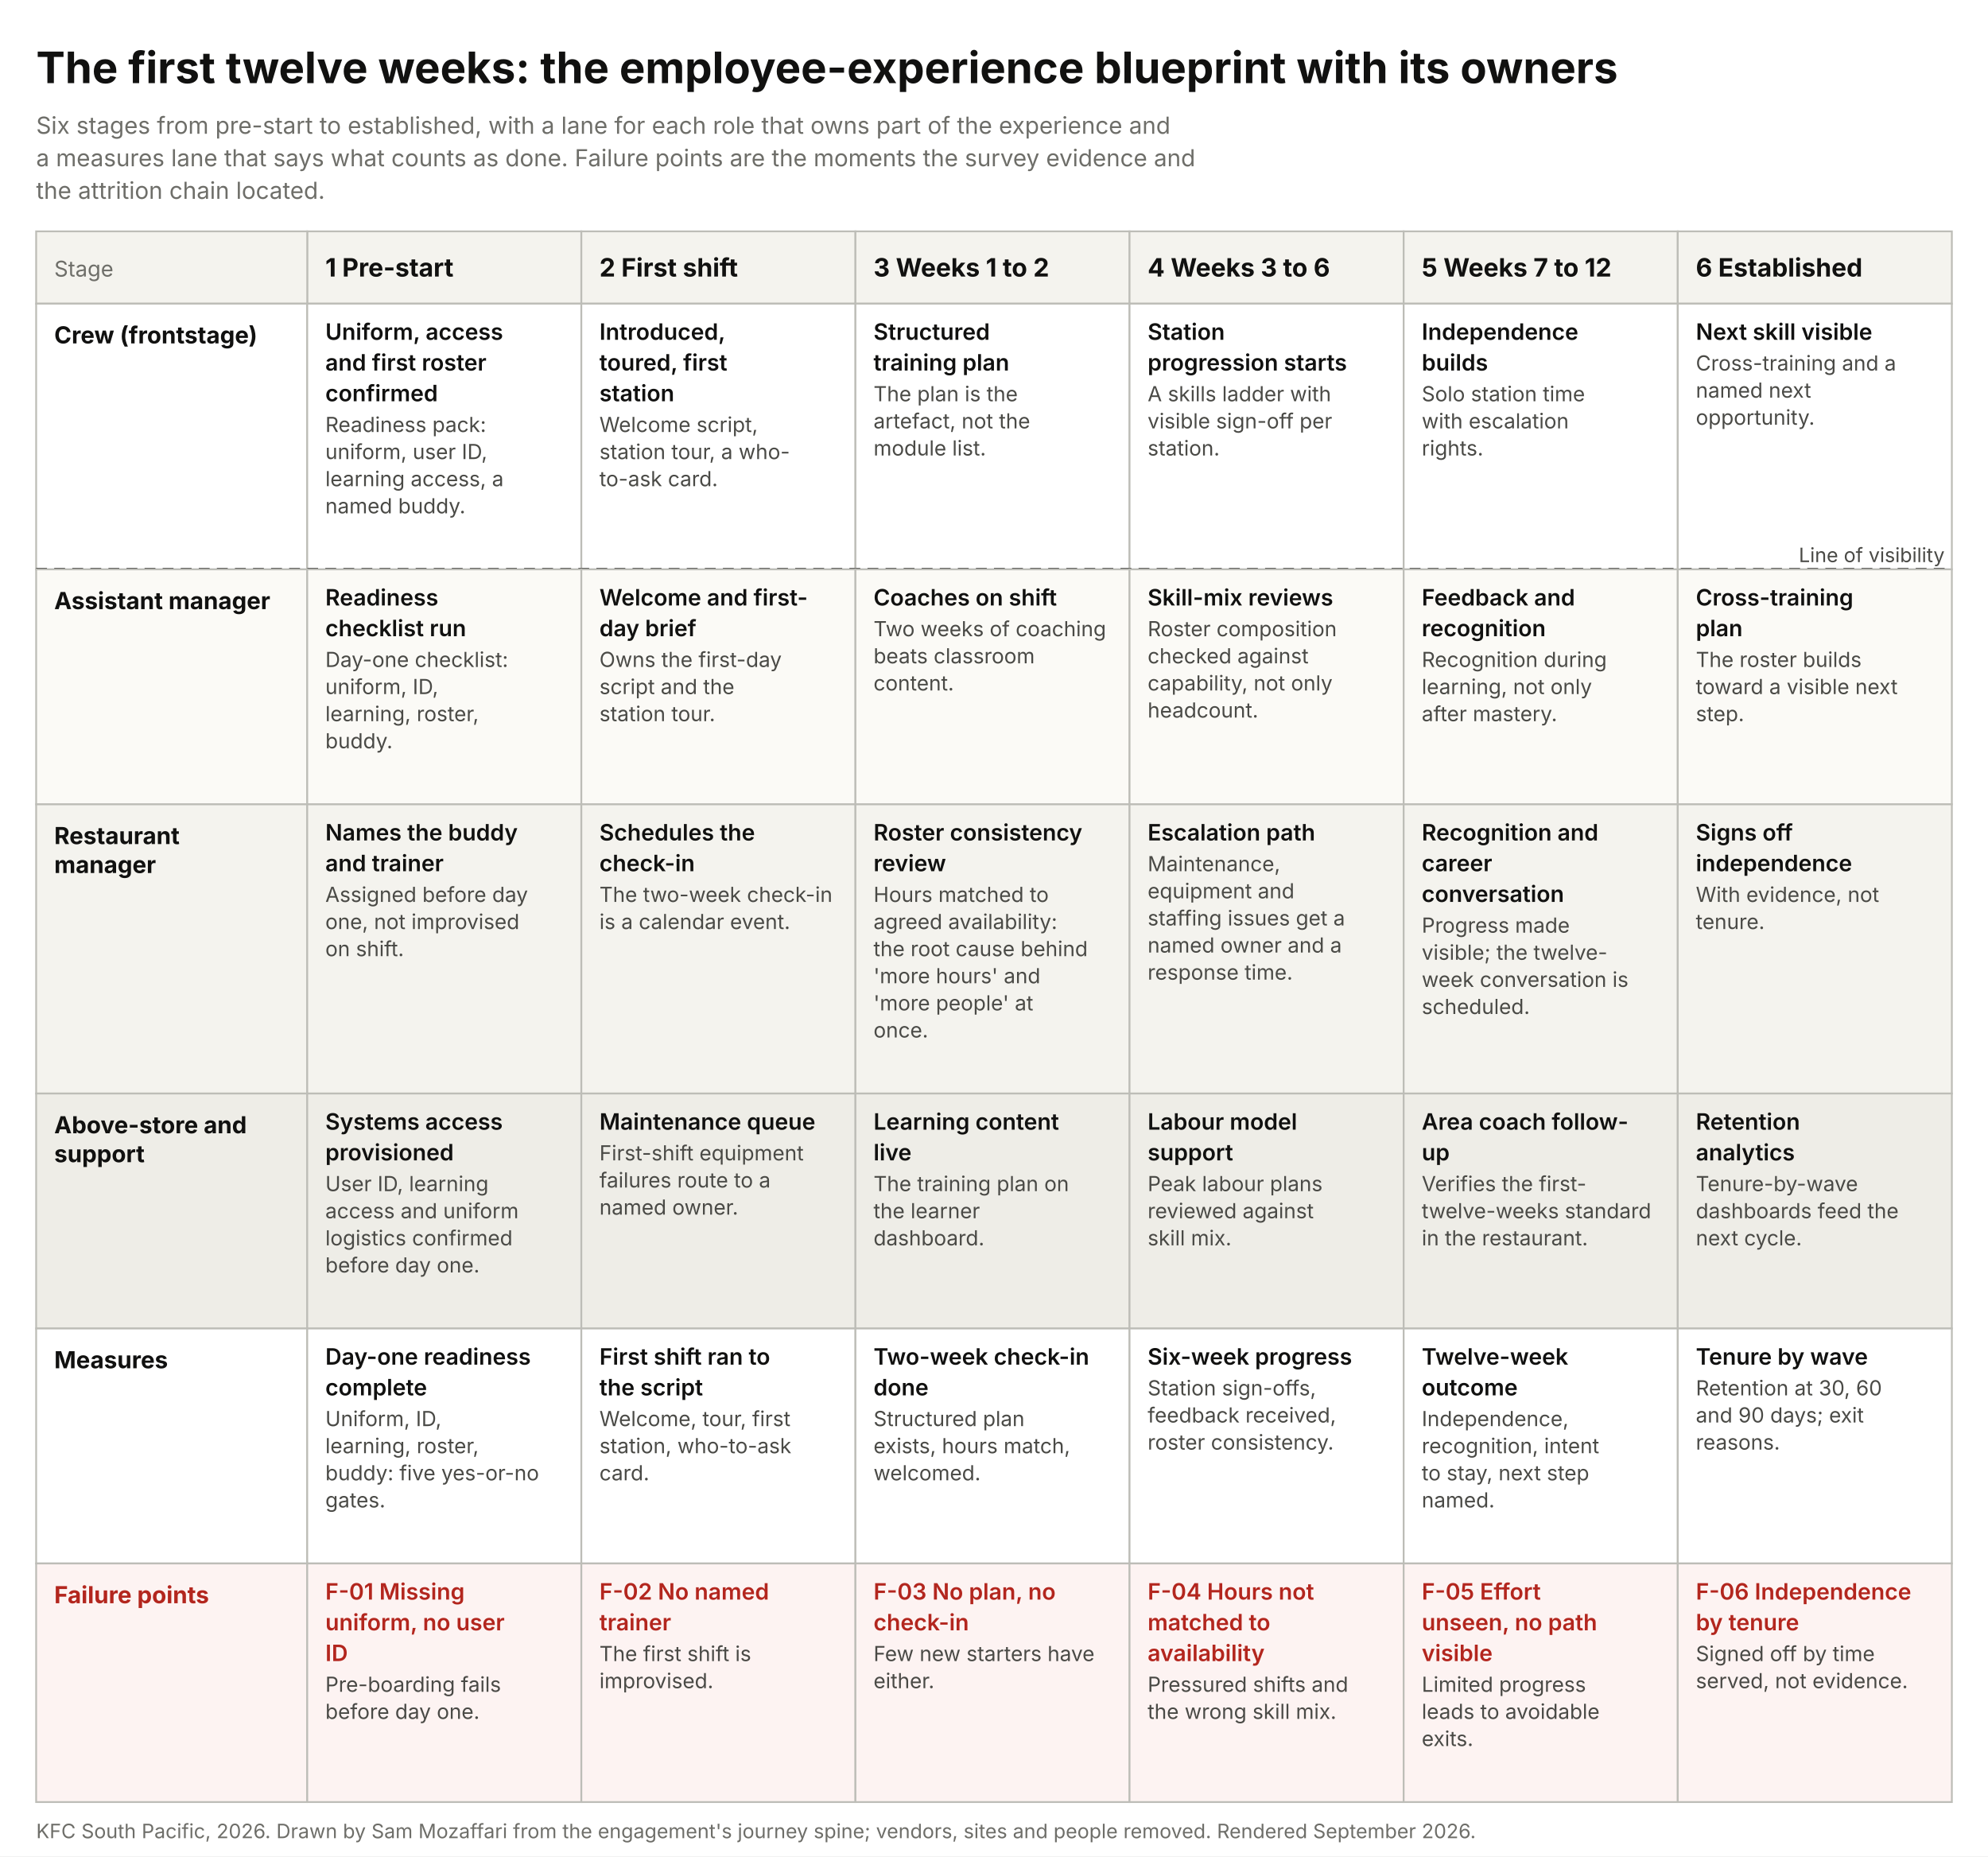
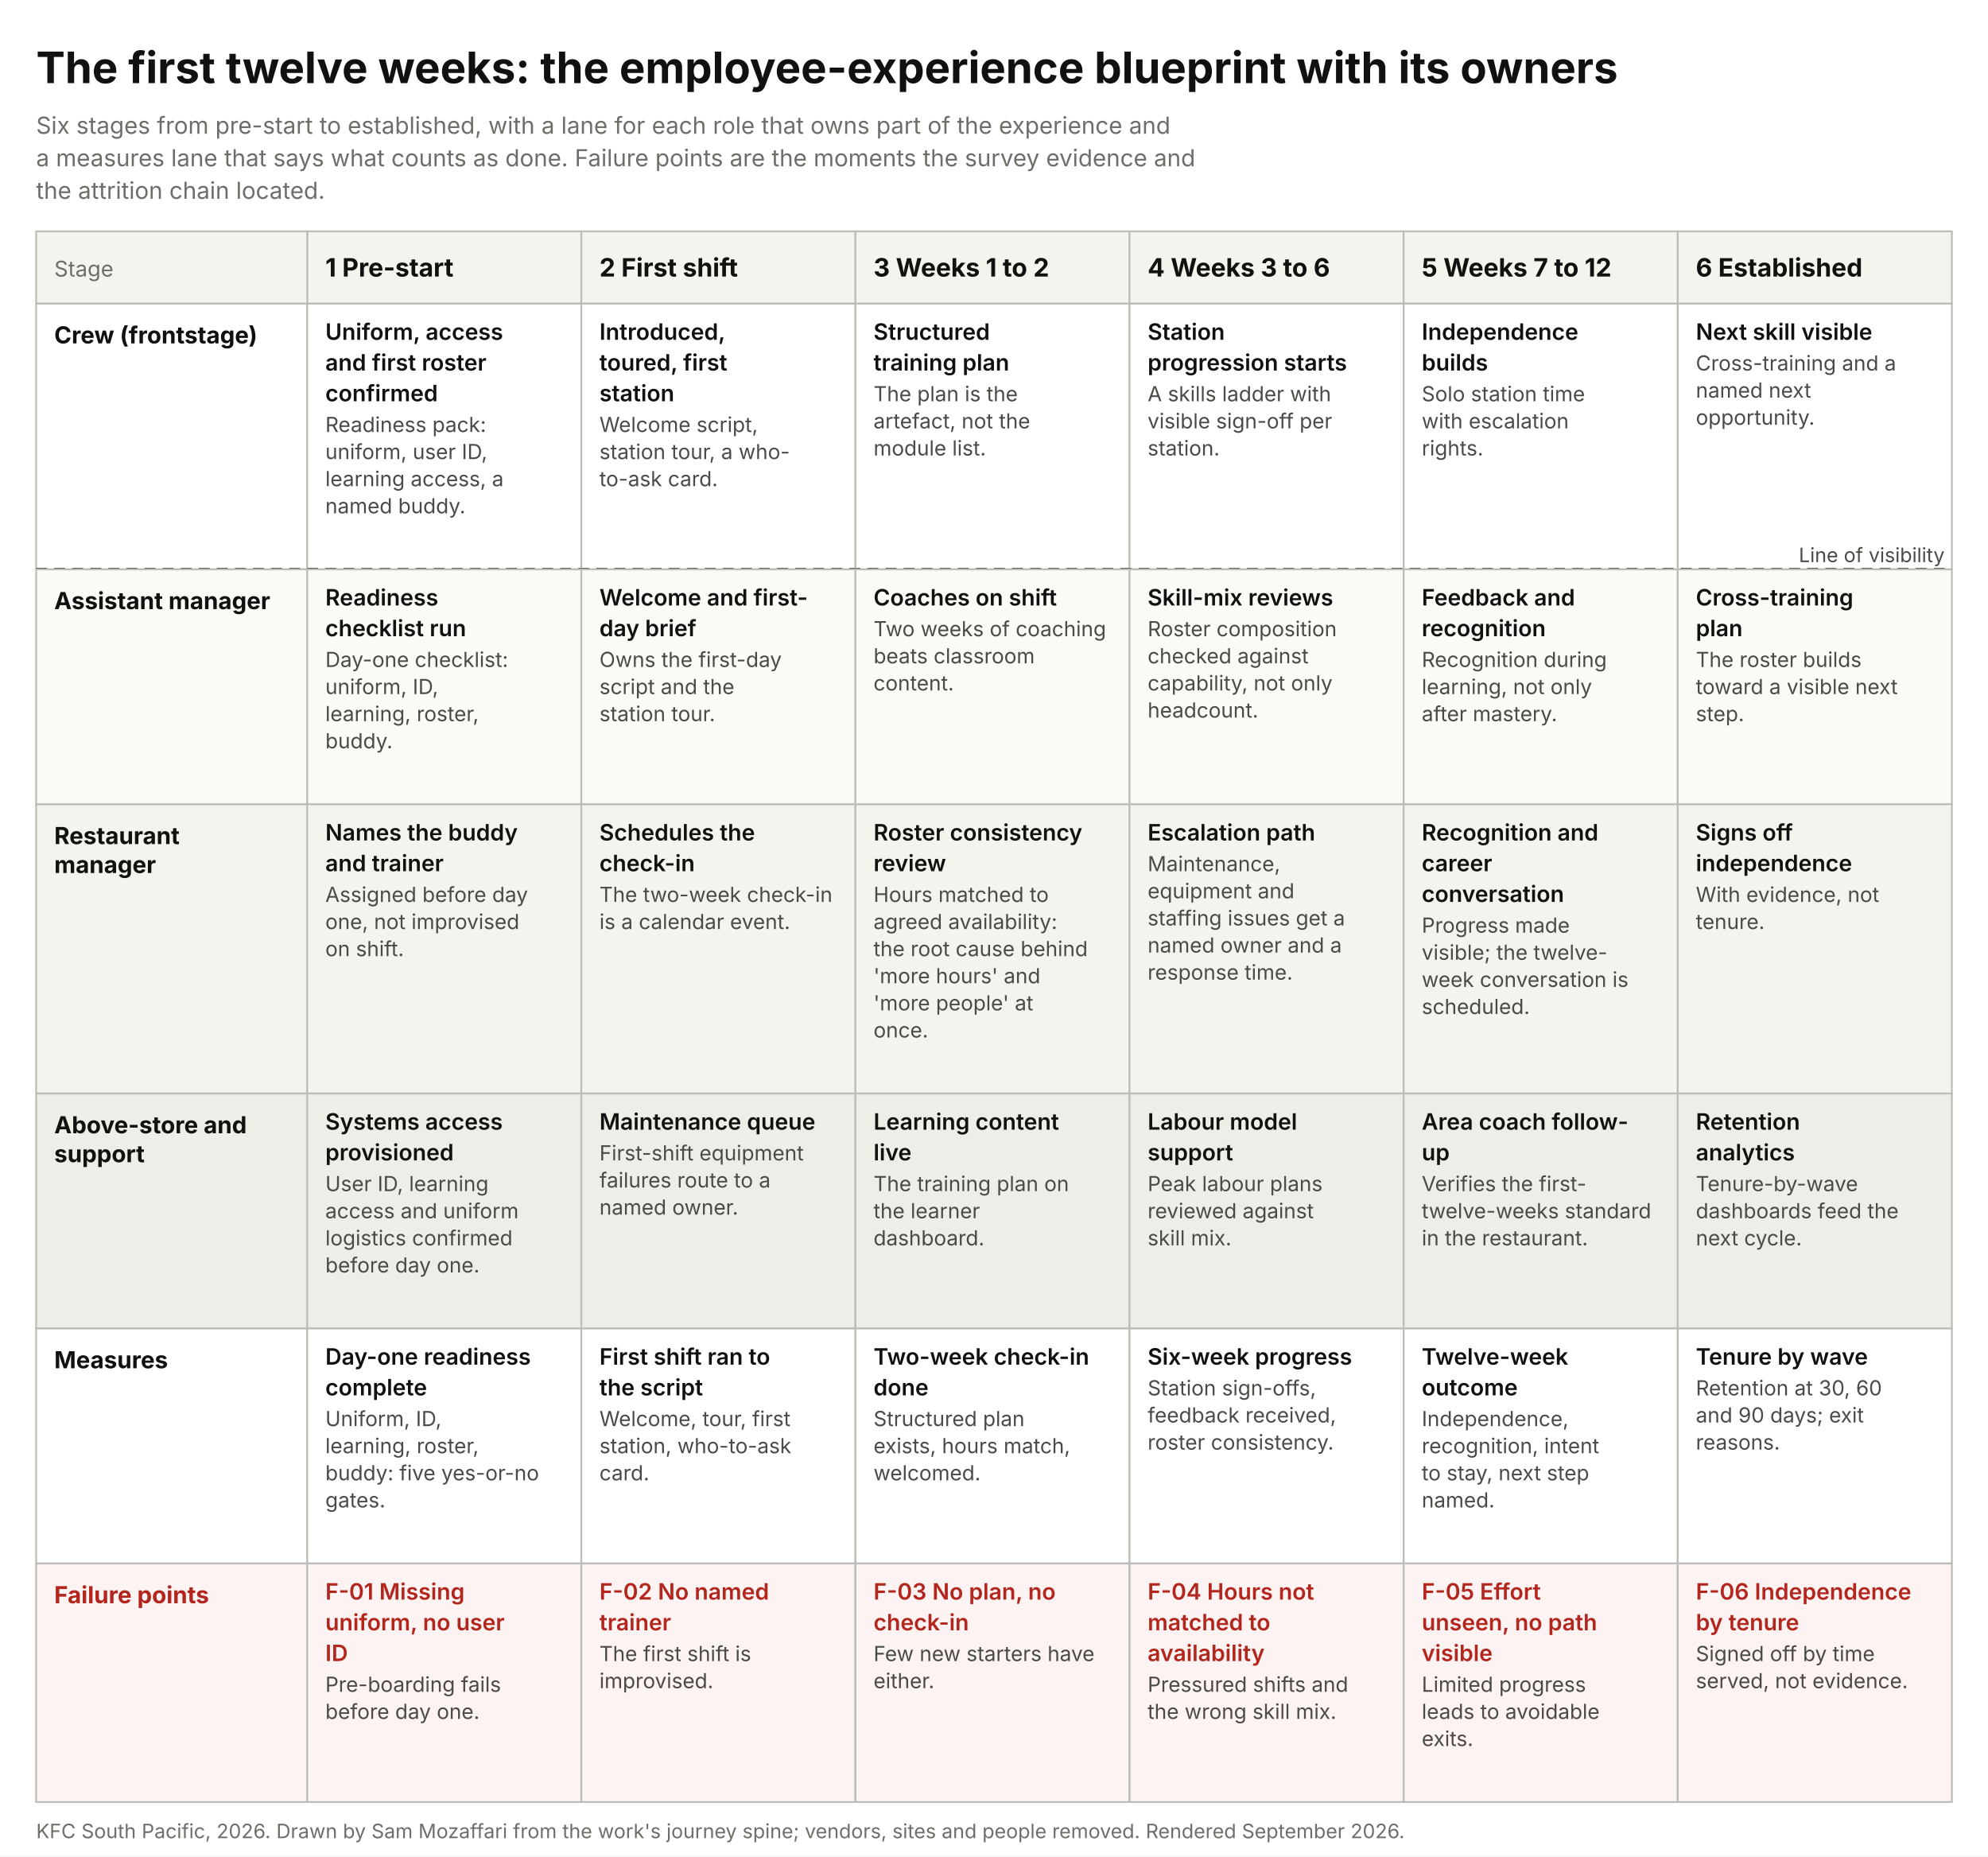
<svg xmlns="http://www.w3.org/2000/svg" width="1100" height="1027" viewBox="0 0 1100 1027" role="img" aria-label="The first twelve weeks: the employee-experience blueprint with its owners">
  <rect width="1100" height="1027" fill="#fff" />
  <text x="20" y="46" font-family="Inter, Helvetica, Arial, sans-serif" font-size="24" font-weight="700" fill="#111110">The first twelve weeks: the employee-experience blueprint with its owners</text>
  <text x="20" y="74" font-family="Inter, Helvetica, Arial, sans-serif" font-size="13" fill="#6e6e69">Six stages from pre-start to established, with a lane for each role that owns part of the experience and</text>
  <text x="20" y="92" font-family="Inter, Helvetica, Arial, sans-serif" font-size="13" fill="#6e6e69">a measures lane that says what counts as done. Failure points are the moments the survey evidence and</text>
  <text x="20" y="110" font-family="Inter, Helvetica, Arial, sans-serif" font-size="13" fill="#6e6e69">the attrition chain located.</text>
  <rect x="170.0" y="128" width="151.667" height="40" fill="#f4f3ee" stroke="#bdbdb7" />
  <text x="180.0" y="153" font-family="Inter, Helvetica, Arial, sans-serif" font-size="14" font-weight="700" fill="#111110">1 Pre-start</text>
  <rect x="321.667" y="128" width="151.667" height="40" fill="#f4f3ee" stroke="#bdbdb7" />
  <text x="331.667" y="153" font-family="Inter, Helvetica, Arial, sans-serif" font-size="14" font-weight="700" fill="#111110">2 First shift</text>
  <rect x="473.333" y="128" width="151.667" height="40" fill="#f4f3ee" stroke="#bdbdb7" />
  <text x="483.333" y="153" font-family="Inter, Helvetica, Arial, sans-serif" font-size="14" font-weight="700" fill="#111110">3 Weeks 1 to 2</text>
  <rect x="625.0" y="128" width="151.667" height="40" fill="#f4f3ee" stroke="#bdbdb7" />
  <text x="635.0" y="153" font-family="Inter, Helvetica, Arial, sans-serif" font-size="14" font-weight="700" fill="#111110">4 Weeks 3 to 6</text>
  <rect x="776.667" y="128" width="151.667" height="40" fill="#f4f3ee" stroke="#bdbdb7" />
  <text x="786.667" y="153" font-family="Inter, Helvetica, Arial, sans-serif" font-size="14" font-weight="700" fill="#111110">5 Weeks 7 to 12</text>
  <rect x="928.333" y="128" width="151.667" height="40" fill="#f4f3ee" stroke="#bdbdb7" />
  <text x="938.333" y="153" font-family="Inter, Helvetica, Arial, sans-serif" font-size="14" font-weight="700" fill="#111110">6 Established</text>
  <rect x="20" y="128" width="150" height="40" fill="#f4f3ee" stroke="#bdbdb7" />
  <text x="30" y="153" font-family="Inter, Helvetica, Arial, sans-serif" font-size="12" fill="#6e6e69">Stage</text>
  <rect x="20" y="168" width="150" height="147" fill="#ffffff" stroke="#bdbdb7" />
  <text x="30" y="190" font-family="Inter, Helvetica, Arial, sans-serif" font-size="13" font-weight="700" fill="#111110">Crew (frontstage)</text>
  <rect x="170.0" y="168" width="151.667" height="147" fill="#ffffff" stroke="#bdbdb7" />
  <text x="180.0" y="188" font-family="Inter, Helvetica, Arial, sans-serif" font-size="12.5" font-weight="600" fill="#111110">Uniform, access</text>
  <text x="180.0" y="205" font-family="Inter, Helvetica, Arial, sans-serif" font-size="12.5" font-weight="600" fill="#111110">and first roster</text>
  <text x="180.0" y="222" font-family="Inter, Helvetica, Arial, sans-serif" font-size="12.5" font-weight="600" fill="#111110">confirmed</text>
  <text x="180.0" y="239" font-family="Inter, Helvetica, Arial, sans-serif" font-size="11.5" fill="#4a4a46">Readiness pack:</text>
  <text x="180.0" y="254" font-family="Inter, Helvetica, Arial, sans-serif" font-size="11.5" fill="#4a4a46">uniform, user ID,</text>
  <text x="180.0" y="269" font-family="Inter, Helvetica, Arial, sans-serif" font-size="11.5" fill="#4a4a46">learning access, a</text>
  <text x="180.0" y="284" font-family="Inter, Helvetica, Arial, sans-serif" font-size="11.5" fill="#4a4a46">named buddy.</text>
  <rect x="321.667" y="168" width="151.667" height="147" fill="#ffffff" stroke="#bdbdb7" />
  <text x="331.667" y="188" font-family="Inter, Helvetica, Arial, sans-serif" font-size="12.5" font-weight="600" fill="#111110">Introduced,</text>
  <text x="331.667" y="205" font-family="Inter, Helvetica, Arial, sans-serif" font-size="12.5" font-weight="600" fill="#111110">toured, first</text>
  <text x="331.667" y="222" font-family="Inter, Helvetica, Arial, sans-serif" font-size="12.5" font-weight="600" fill="#111110">station</text>
  <text x="331.667" y="239" font-family="Inter, Helvetica, Arial, sans-serif" font-size="11.5" fill="#4a4a46">Welcome script,</text>
  <text x="331.667" y="254" font-family="Inter, Helvetica, Arial, sans-serif" font-size="11.5" fill="#4a4a46">station tour, a who-</text>
  <text x="331.667" y="269" font-family="Inter, Helvetica, Arial, sans-serif" font-size="11.5" fill="#4a4a46">to-ask card.</text>
  <rect x="473.333" y="168" width="151.667" height="147" fill="#ffffff" stroke="#bdbdb7" />
  <text x="483.333" y="188" font-family="Inter, Helvetica, Arial, sans-serif" font-size="12.5" font-weight="600" fill="#111110">Structured</text>
  <text x="483.333" y="205" font-family="Inter, Helvetica, Arial, sans-serif" font-size="12.5" font-weight="600" fill="#111110">training plan</text>
  <text x="483.333" y="222" font-family="Inter, Helvetica, Arial, sans-serif" font-size="11.5" fill="#4a4a46">The plan is the</text>
  <text x="483.333" y="237" font-family="Inter, Helvetica, Arial, sans-serif" font-size="11.5" fill="#4a4a46">artefact, not the</text>
  <text x="483.333" y="252" font-family="Inter, Helvetica, Arial, sans-serif" font-size="11.5" fill="#4a4a46">module list.</text>
  <rect x="625.0" y="168" width="151.667" height="147" fill="#ffffff" stroke="#bdbdb7" />
  <text x="635.0" y="188" font-family="Inter, Helvetica, Arial, sans-serif" font-size="12.5" font-weight="600" fill="#111110">Station</text>
  <text x="635.0" y="205" font-family="Inter, Helvetica, Arial, sans-serif" font-size="12.5" font-weight="600" fill="#111110">progression starts</text>
  <text x="635.0" y="222" font-family="Inter, Helvetica, Arial, sans-serif" font-size="11.5" fill="#4a4a46">A skills ladder with</text>
  <text x="635.0" y="237" font-family="Inter, Helvetica, Arial, sans-serif" font-size="11.5" fill="#4a4a46">visible sign-off per</text>
  <text x="635.0" y="252" font-family="Inter, Helvetica, Arial, sans-serif" font-size="11.5" fill="#4a4a46">station.</text>
  <rect x="776.667" y="168" width="151.667" height="147" fill="#ffffff" stroke="#bdbdb7" />
  <text x="786.667" y="188" font-family="Inter, Helvetica, Arial, sans-serif" font-size="12.5" font-weight="600" fill="#111110">Independence</text>
  <text x="786.667" y="205" font-family="Inter, Helvetica, Arial, sans-serif" font-size="12.5" font-weight="600" fill="#111110">builds</text>
  <text x="786.667" y="222" font-family="Inter, Helvetica, Arial, sans-serif" font-size="11.5" fill="#4a4a46">Solo station time</text>
  <text x="786.667" y="237" font-family="Inter, Helvetica, Arial, sans-serif" font-size="11.5" fill="#4a4a46">with escalation</text>
  <text x="786.667" y="252" font-family="Inter, Helvetica, Arial, sans-serif" font-size="11.5" fill="#4a4a46">rights.</text>
  <rect x="928.333" y="168" width="151.667" height="147" fill="#ffffff" stroke="#bdbdb7" />
  <text x="938.333" y="188" font-family="Inter, Helvetica, Arial, sans-serif" font-size="12.5" font-weight="600" fill="#111110">Next skill visible</text>
  <text x="938.333" y="205" font-family="Inter, Helvetica, Arial, sans-serif" font-size="11.5" fill="#4a4a46">Cross-training and a</text>
  <text x="938.333" y="220" font-family="Inter, Helvetica, Arial, sans-serif" font-size="11.5" fill="#4a4a46">named next</text>
  <text x="938.333" y="235" font-family="Inter, Helvetica, Arial, sans-serif" font-size="11.5" fill="#4a4a46">opportunity.</text>
  <line x1="20" y1="315" x2="1080" y2="315" stroke="#111110" stroke-width="1.5" stroke-dasharray="6 4" />
  <text x="1076" y="311" text-anchor="end" font-family="Inter, Helvetica, Arial, sans-serif" font-size="11" fill="#4a4a46">Line of visibility</text>
  <rect x="20" y="315" width="150" height="130" fill="#fbfaf6" stroke="#bdbdb7" />
  <text x="30" y="337" font-family="Inter, Helvetica, Arial, sans-serif" font-size="13" font-weight="700" fill="#111110">Assistant manager</text>
  <rect x="170.0" y="315" width="151.667" height="130" fill="#fbfaf6" stroke="#bdbdb7" />
  <text x="180.0" y="335" font-family="Inter, Helvetica, Arial, sans-serif" font-size="12.5" font-weight="600" fill="#111110">Readiness</text>
  <text x="180.0" y="352" font-family="Inter, Helvetica, Arial, sans-serif" font-size="12.5" font-weight="600" fill="#111110">checklist run</text>
  <text x="180.0" y="369" font-family="Inter, Helvetica, Arial, sans-serif" font-size="11.5" fill="#4a4a46">Day-one checklist:</text>
  <text x="180.0" y="384" font-family="Inter, Helvetica, Arial, sans-serif" font-size="11.5" fill="#4a4a46">uniform, ID,</text>
  <text x="180.0" y="399" font-family="Inter, Helvetica, Arial, sans-serif" font-size="11.5" fill="#4a4a46">learning, roster,</text>
  <text x="180.0" y="414" font-family="Inter, Helvetica, Arial, sans-serif" font-size="11.5" fill="#4a4a46">buddy.</text>
  <rect x="321.667" y="315" width="151.667" height="130" fill="#fbfaf6" stroke="#bdbdb7" />
  <text x="331.667" y="335" font-family="Inter, Helvetica, Arial, sans-serif" font-size="12.5" font-weight="600" fill="#111110">Welcome and first-</text>
  <text x="331.667" y="352" font-family="Inter, Helvetica, Arial, sans-serif" font-size="12.5" font-weight="600" fill="#111110">day brief</text>
  <text x="331.667" y="369" font-family="Inter, Helvetica, Arial, sans-serif" font-size="11.5" fill="#4a4a46">Owns the first-day</text>
  <text x="331.667" y="384" font-family="Inter, Helvetica, Arial, sans-serif" font-size="11.5" fill="#4a4a46">script and the</text>
  <text x="331.667" y="399" font-family="Inter, Helvetica, Arial, sans-serif" font-size="11.5" fill="#4a4a46">station tour.</text>
  <rect x="473.333" y="315" width="151.667" height="130" fill="#fbfaf6" stroke="#bdbdb7" />
  <text x="483.333" y="335" font-family="Inter, Helvetica, Arial, sans-serif" font-size="12.5" font-weight="600" fill="#111110">Coaches on shift</text>
  <text x="483.333" y="352" font-family="Inter, Helvetica, Arial, sans-serif" font-size="11.5" fill="#4a4a46">Two weeks of coaching</text>
  <text x="483.333" y="367" font-family="Inter, Helvetica, Arial, sans-serif" font-size="11.5" fill="#4a4a46">beats classroom</text>
  <text x="483.333" y="382" font-family="Inter, Helvetica, Arial, sans-serif" font-size="11.5" fill="#4a4a46">content.</text>
  <rect x="625.0" y="315" width="151.667" height="130" fill="#fbfaf6" stroke="#bdbdb7" />
  <text x="635.0" y="335" font-family="Inter, Helvetica, Arial, sans-serif" font-size="12.5" font-weight="600" fill="#111110">Skill-mix reviews</text>
  <text x="635.0" y="352" font-family="Inter, Helvetica, Arial, sans-serif" font-size="11.5" fill="#4a4a46">Roster composition</text>
  <text x="635.0" y="367" font-family="Inter, Helvetica, Arial, sans-serif" font-size="11.5" fill="#4a4a46">checked against</text>
  <text x="635.0" y="382" font-family="Inter, Helvetica, Arial, sans-serif" font-size="11.5" fill="#4a4a46">capability, not only</text>
  <text x="635.0" y="397" font-family="Inter, Helvetica, Arial, sans-serif" font-size="11.5" fill="#4a4a46">headcount.</text>
  <rect x="776.667" y="315" width="151.667" height="130" fill="#fbfaf6" stroke="#bdbdb7" />
  <text x="786.667" y="335" font-family="Inter, Helvetica, Arial, sans-serif" font-size="12.5" font-weight="600" fill="#111110">Feedback and</text>
  <text x="786.667" y="352" font-family="Inter, Helvetica, Arial, sans-serif" font-size="12.5" font-weight="600" fill="#111110">recognition</text>
  <text x="786.667" y="369" font-family="Inter, Helvetica, Arial, sans-serif" font-size="11.5" fill="#4a4a46">Recognition during</text>
  <text x="786.667" y="384" font-family="Inter, Helvetica, Arial, sans-serif" font-size="11.5" fill="#4a4a46">learning, not only</text>
  <text x="786.667" y="399" font-family="Inter, Helvetica, Arial, sans-serif" font-size="11.5" fill="#4a4a46">after mastery.</text>
  <rect x="928.333" y="315" width="151.667" height="130" fill="#fbfaf6" stroke="#bdbdb7" />
  <text x="938.333" y="335" font-family="Inter, Helvetica, Arial, sans-serif" font-size="12.5" font-weight="600" fill="#111110">Cross-training</text>
  <text x="938.333" y="352" font-family="Inter, Helvetica, Arial, sans-serif" font-size="12.5" font-weight="600" fill="#111110">plan</text>
  <text x="938.333" y="369" font-family="Inter, Helvetica, Arial, sans-serif" font-size="11.5" fill="#4a4a46">The roster builds</text>
  <text x="938.333" y="384" font-family="Inter, Helvetica, Arial, sans-serif" font-size="11.5" fill="#4a4a46">toward a visible next</text>
  <text x="938.333" y="399" font-family="Inter, Helvetica, Arial, sans-serif" font-size="11.5" fill="#4a4a46">step.</text>
  <rect x="20" y="445" width="150" height="160" fill="#f4f3ee" stroke="#bdbdb7" />
  <text x="30" y="467" font-family="Inter, Helvetica, Arial, sans-serif" font-size="13" font-weight="700" fill="#111110">Restaurant</text>
  <text x="30" y="483" font-family="Inter, Helvetica, Arial, sans-serif" font-size="13" font-weight="700" fill="#111110">manager</text>
  <rect x="170.0" y="445" width="151.667" height="160" fill="#f4f3ee" stroke="#bdbdb7" />
  <text x="180.0" y="465" font-family="Inter, Helvetica, Arial, sans-serif" font-size="12.5" font-weight="600" fill="#111110">Names the buddy</text>
  <text x="180.0" y="482" font-family="Inter, Helvetica, Arial, sans-serif" font-size="12.5" font-weight="600" fill="#111110">and trainer</text>
  <text x="180.0" y="499" font-family="Inter, Helvetica, Arial, sans-serif" font-size="11.5" fill="#4a4a46">Assigned before day</text>
  <text x="180.0" y="514" font-family="Inter, Helvetica, Arial, sans-serif" font-size="11.5" fill="#4a4a46">one, not improvised</text>
  <text x="180.0" y="529" font-family="Inter, Helvetica, Arial, sans-serif" font-size="11.5" fill="#4a4a46">on shift.</text>
  <rect x="321.667" y="445" width="151.667" height="160" fill="#f4f3ee" stroke="#bdbdb7" />
  <text x="331.667" y="465" font-family="Inter, Helvetica, Arial, sans-serif" font-size="12.5" font-weight="600" fill="#111110">Schedules the</text>
  <text x="331.667" y="482" font-family="Inter, Helvetica, Arial, sans-serif" font-size="12.5" font-weight="600" fill="#111110">check-in</text>
  <text x="331.667" y="499" font-family="Inter, Helvetica, Arial, sans-serif" font-size="11.5" fill="#4a4a46">The two-week check-in</text>
  <text x="331.667" y="514" font-family="Inter, Helvetica, Arial, sans-serif" font-size="11.5" fill="#4a4a46">is a calendar event.</text>
  <rect x="473.333" y="445" width="151.667" height="160" fill="#f4f3ee" stroke="#bdbdb7" />
  <text x="483.333" y="465" font-family="Inter, Helvetica, Arial, sans-serif" font-size="12.5" font-weight="600" fill="#111110">Roster consistency</text>
  <text x="483.333" y="482" font-family="Inter, Helvetica, Arial, sans-serif" font-size="12.5" font-weight="600" fill="#111110">review</text>
  <text x="483.333" y="499" font-family="Inter, Helvetica, Arial, sans-serif" font-size="11.5" fill="#4a4a46">Hours matched to</text>
  <text x="483.333" y="514" font-family="Inter, Helvetica, Arial, sans-serif" font-size="11.5" fill="#4a4a46">agreed availability:</text>
  <text x="483.333" y="529" font-family="Inter, Helvetica, Arial, sans-serif" font-size="11.5" fill="#4a4a46">the root cause behind</text>
  <text x="483.333" y="544" font-family="Inter, Helvetica, Arial, sans-serif" font-size="11.5" fill="#4a4a46">'more hours' and</text>
  <text x="483.333" y="559" font-family="Inter, Helvetica, Arial, sans-serif" font-size="11.5" fill="#4a4a46">'more people' at</text>
  <text x="483.333" y="574" font-family="Inter, Helvetica, Arial, sans-serif" font-size="11.5" fill="#4a4a46">once.</text>
  <rect x="625.0" y="445" width="151.667" height="160" fill="#f4f3ee" stroke="#bdbdb7" />
  <text x="635.0" y="465" font-family="Inter, Helvetica, Arial, sans-serif" font-size="12.5" font-weight="600" fill="#111110">Escalation path</text>
  <text x="635.0" y="482" font-family="Inter, Helvetica, Arial, sans-serif" font-size="11.5" fill="#4a4a46">Maintenance,</text>
  <text x="635.0" y="497" font-family="Inter, Helvetica, Arial, sans-serif" font-size="11.5" fill="#4a4a46">equipment and</text>
  <text x="635.0" y="512" font-family="Inter, Helvetica, Arial, sans-serif" font-size="11.5" fill="#4a4a46">staffing issues get a</text>
  <text x="635.0" y="527" font-family="Inter, Helvetica, Arial, sans-serif" font-size="11.5" fill="#4a4a46">named owner and a</text>
  <text x="635.0" y="542" font-family="Inter, Helvetica, Arial, sans-serif" font-size="11.5" fill="#4a4a46">response time.</text>
  <rect x="776.667" y="445" width="151.667" height="160" fill="#f4f3ee" stroke="#bdbdb7" />
  <text x="786.667" y="465" font-family="Inter, Helvetica, Arial, sans-serif" font-size="12.5" font-weight="600" fill="#111110">Recognition and</text>
  <text x="786.667" y="482" font-family="Inter, Helvetica, Arial, sans-serif" font-size="12.5" font-weight="600" fill="#111110">career</text>
  <text x="786.667" y="499" font-family="Inter, Helvetica, Arial, sans-serif" font-size="12.5" font-weight="600" fill="#111110">conversation</text>
  <text x="786.667" y="516" font-family="Inter, Helvetica, Arial, sans-serif" font-size="11.5" fill="#4a4a46">Progress made</text>
  <text x="786.667" y="531" font-family="Inter, Helvetica, Arial, sans-serif" font-size="11.5" fill="#4a4a46">visible; the twelve-</text>
  <text x="786.667" y="546" font-family="Inter, Helvetica, Arial, sans-serif" font-size="11.5" fill="#4a4a46">week conversation is</text>
  <text x="786.667" y="561" font-family="Inter, Helvetica, Arial, sans-serif" font-size="11.5" fill="#4a4a46">scheduled.</text>
  <rect x="928.333" y="445" width="151.667" height="160" fill="#f4f3ee" stroke="#bdbdb7" />
  <text x="938.333" y="465" font-family="Inter, Helvetica, Arial, sans-serif" font-size="12.5" font-weight="600" fill="#111110">Signs off</text>
  <text x="938.333" y="482" font-family="Inter, Helvetica, Arial, sans-serif" font-size="12.5" font-weight="600" fill="#111110">independence</text>
  <text x="938.333" y="499" font-family="Inter, Helvetica, Arial, sans-serif" font-size="11.5" fill="#4a4a46">With evidence, not</text>
  <text x="938.333" y="514" font-family="Inter, Helvetica, Arial, sans-serif" font-size="11.5" fill="#4a4a46">tenure.</text>
  <rect x="20" y="605" width="150" height="130" fill="#eeede7" stroke="#bdbdb7" />
  <text x="30" y="627" font-family="Inter, Helvetica, Arial, sans-serif" font-size="13" font-weight="700" fill="#111110">Above-store and</text>
  <text x="30" y="643" font-family="Inter, Helvetica, Arial, sans-serif" font-size="13" font-weight="700" fill="#111110">support</text>
  <rect x="170.0" y="605" width="151.667" height="130" fill="#eeede7" stroke="#bdbdb7" />
  <text x="180.0" y="625" font-family="Inter, Helvetica, Arial, sans-serif" font-size="12.5" font-weight="600" fill="#111110">Systems access</text>
  <text x="180.0" y="642" font-family="Inter, Helvetica, Arial, sans-serif" font-size="12.5" font-weight="600" fill="#111110">provisioned</text>
  <text x="180.0" y="659" font-family="Inter, Helvetica, Arial, sans-serif" font-size="11.5" fill="#4a4a46">User ID, learning</text>
  <text x="180.0" y="674" font-family="Inter, Helvetica, Arial, sans-serif" font-size="11.5" fill="#4a4a46">access and uniform</text>
  <text x="180.0" y="689" font-family="Inter, Helvetica, Arial, sans-serif" font-size="11.5" fill="#4a4a46">logistics confirmed</text>
  <text x="180.0" y="704" font-family="Inter, Helvetica, Arial, sans-serif" font-size="11.5" fill="#4a4a46">before day one.</text>
  <rect x="321.667" y="605" width="151.667" height="130" fill="#eeede7" stroke="#bdbdb7" />
  <text x="331.667" y="625" font-family="Inter, Helvetica, Arial, sans-serif" font-size="12.5" font-weight="600" fill="#111110">Maintenance queue</text>
  <text x="331.667" y="642" font-family="Inter, Helvetica, Arial, sans-serif" font-size="11.5" fill="#4a4a46">First-shift equipment</text>
  <text x="331.667" y="657" font-family="Inter, Helvetica, Arial, sans-serif" font-size="11.5" fill="#4a4a46">failures route to a</text>
  <text x="331.667" y="672" font-family="Inter, Helvetica, Arial, sans-serif" font-size="11.5" fill="#4a4a46">named owner.</text>
  <rect x="473.333" y="605" width="151.667" height="130" fill="#eeede7" stroke="#bdbdb7" />
  <text x="483.333" y="625" font-family="Inter, Helvetica, Arial, sans-serif" font-size="12.5" font-weight="600" fill="#111110">Learning content</text>
  <text x="483.333" y="642" font-family="Inter, Helvetica, Arial, sans-serif" font-size="12.5" font-weight="600" fill="#111110">live</text>
  <text x="483.333" y="659" font-family="Inter, Helvetica, Arial, sans-serif" font-size="11.5" fill="#4a4a46">The training plan on</text>
  <text x="483.333" y="674" font-family="Inter, Helvetica, Arial, sans-serif" font-size="11.5" fill="#4a4a46">the learner</text>
  <text x="483.333" y="689" font-family="Inter, Helvetica, Arial, sans-serif" font-size="11.5" fill="#4a4a46">dashboard.</text>
  <rect x="625.0" y="605" width="151.667" height="130" fill="#eeede7" stroke="#bdbdb7" />
  <text x="635.0" y="625" font-family="Inter, Helvetica, Arial, sans-serif" font-size="12.5" font-weight="600" fill="#111110">Labour model</text>
  <text x="635.0" y="642" font-family="Inter, Helvetica, Arial, sans-serif" font-size="12.5" font-weight="600" fill="#111110">support</text>
  <text x="635.0" y="659" font-family="Inter, Helvetica, Arial, sans-serif" font-size="11.5" fill="#4a4a46">Peak labour plans</text>
  <text x="635.0" y="674" font-family="Inter, Helvetica, Arial, sans-serif" font-size="11.5" fill="#4a4a46">reviewed against</text>
  <text x="635.0" y="689" font-family="Inter, Helvetica, Arial, sans-serif" font-size="11.5" fill="#4a4a46">skill mix.</text>
  <rect x="776.667" y="605" width="151.667" height="130" fill="#eeede7" stroke="#bdbdb7" />
  <text x="786.667" y="625" font-family="Inter, Helvetica, Arial, sans-serif" font-size="12.5" font-weight="600" fill="#111110">Area coach follow-</text>
  <text x="786.667" y="642" font-family="Inter, Helvetica, Arial, sans-serif" font-size="12.5" font-weight="600" fill="#111110">up</text>
  <text x="786.667" y="659" font-family="Inter, Helvetica, Arial, sans-serif" font-size="11.5" fill="#4a4a46">Verifies the first-</text>
  <text x="786.667" y="674" font-family="Inter, Helvetica, Arial, sans-serif" font-size="11.5" fill="#4a4a46">twelve-weeks standard</text>
  <text x="786.667" y="689" font-family="Inter, Helvetica, Arial, sans-serif" font-size="11.5" fill="#4a4a46">in the restaurant.</text>
  <rect x="928.333" y="605" width="151.667" height="130" fill="#eeede7" stroke="#bdbdb7" />
  <text x="938.333" y="625" font-family="Inter, Helvetica, Arial, sans-serif" font-size="12.5" font-weight="600" fill="#111110">Retention</text>
  <text x="938.333" y="642" font-family="Inter, Helvetica, Arial, sans-serif" font-size="12.5" font-weight="600" fill="#111110">analytics</text>
  <text x="938.333" y="659" font-family="Inter, Helvetica, Arial, sans-serif" font-size="11.5" fill="#4a4a46">Tenure-by-wave</text>
  <text x="938.333" y="674" font-family="Inter, Helvetica, Arial, sans-serif" font-size="11.5" fill="#4a4a46">dashboards feed the</text>
  <text x="938.333" y="689" font-family="Inter, Helvetica, Arial, sans-serif" font-size="11.5" fill="#4a4a46">next cycle.</text>
  <rect x="20" y="735" width="150" height="130" fill="#ffffff" stroke="#bdbdb7" />
  <text x="30" y="757" font-family="Inter, Helvetica, Arial, sans-serif" font-size="13" font-weight="700" fill="#111110">Measures</text>
  <rect x="170.0" y="735" width="151.667" height="130" fill="#ffffff" stroke="#bdbdb7" />
  <text x="180.0" y="755" font-family="Inter, Helvetica, Arial, sans-serif" font-size="12.5" font-weight="600" fill="#111110">Day-one readiness</text>
  <text x="180.0" y="772" font-family="Inter, Helvetica, Arial, sans-serif" font-size="12.5" font-weight="600" fill="#111110">complete</text>
  <text x="180.0" y="789" font-family="Inter, Helvetica, Arial, sans-serif" font-size="11.5" fill="#4a4a46">Uniform, ID,</text>
  <text x="180.0" y="804" font-family="Inter, Helvetica, Arial, sans-serif" font-size="11.5" fill="#4a4a46">learning, roster,</text>
  <text x="180.0" y="819" font-family="Inter, Helvetica, Arial, sans-serif" font-size="11.5" fill="#4a4a46">buddy: five yes-or-no</text>
  <text x="180.0" y="834" font-family="Inter, Helvetica, Arial, sans-serif" font-size="11.5" fill="#4a4a46">gates.</text>
  <rect x="321.667" y="735" width="151.667" height="130" fill="#ffffff" stroke="#bdbdb7" />
  <text x="331.667" y="755" font-family="Inter, Helvetica, Arial, sans-serif" font-size="12.5" font-weight="600" fill="#111110">First shift ran to</text>
  <text x="331.667" y="772" font-family="Inter, Helvetica, Arial, sans-serif" font-size="12.5" font-weight="600" fill="#111110">the script</text>
  <text x="331.667" y="789" font-family="Inter, Helvetica, Arial, sans-serif" font-size="11.5" fill="#4a4a46">Welcome, tour, first</text>
  <text x="331.667" y="804" font-family="Inter, Helvetica, Arial, sans-serif" font-size="11.5" fill="#4a4a46">station, who-to-ask</text>
  <text x="331.667" y="819" font-family="Inter, Helvetica, Arial, sans-serif" font-size="11.5" fill="#4a4a46">card.</text>
  <rect x="473.333" y="735" width="151.667" height="130" fill="#ffffff" stroke="#bdbdb7" />
  <text x="483.333" y="755" font-family="Inter, Helvetica, Arial, sans-serif" font-size="12.5" font-weight="600" fill="#111110">Two-week check-in</text>
  <text x="483.333" y="772" font-family="Inter, Helvetica, Arial, sans-serif" font-size="12.5" font-weight="600" fill="#111110">done</text>
  <text x="483.333" y="789" font-family="Inter, Helvetica, Arial, sans-serif" font-size="11.5" fill="#4a4a46">Structured plan</text>
  <text x="483.333" y="804" font-family="Inter, Helvetica, Arial, sans-serif" font-size="11.5" fill="#4a4a46">exists, hours match,</text>
  <text x="483.333" y="819" font-family="Inter, Helvetica, Arial, sans-serif" font-size="11.5" fill="#4a4a46">welcomed.</text>
  <rect x="625.0" y="735" width="151.667" height="130" fill="#ffffff" stroke="#bdbdb7" />
  <text x="635.0" y="755" font-family="Inter, Helvetica, Arial, sans-serif" font-size="12.5" font-weight="600" fill="#111110">Six-week progress</text>
  <text x="635.0" y="772" font-family="Inter, Helvetica, Arial, sans-serif" font-size="11.5" fill="#4a4a46">Station sign-offs,</text>
  <text x="635.0" y="787" font-family="Inter, Helvetica, Arial, sans-serif" font-size="11.5" fill="#4a4a46">feedback received,</text>
  <text x="635.0" y="802" font-family="Inter, Helvetica, Arial, sans-serif" font-size="11.5" fill="#4a4a46">roster consistency.</text>
  <rect x="776.667" y="735" width="151.667" height="130" fill="#ffffff" stroke="#bdbdb7" />
  <text x="786.667" y="755" font-family="Inter, Helvetica, Arial, sans-serif" font-size="12.5" font-weight="600" fill="#111110">Twelve-week</text>
  <text x="786.667" y="772" font-family="Inter, Helvetica, Arial, sans-serif" font-size="12.5" font-weight="600" fill="#111110">outcome</text>
  <text x="786.667" y="789" font-family="Inter, Helvetica, Arial, sans-serif" font-size="11.5" fill="#4a4a46">Independence,</text>
  <text x="786.667" y="804" font-family="Inter, Helvetica, Arial, sans-serif" font-size="11.5" fill="#4a4a46">recognition, intent</text>
  <text x="786.667" y="819" font-family="Inter, Helvetica, Arial, sans-serif" font-size="11.5" fill="#4a4a46">to stay, next step</text>
  <text x="786.667" y="834" font-family="Inter, Helvetica, Arial, sans-serif" font-size="11.5" fill="#4a4a46">named.</text>
  <rect x="928.333" y="735" width="151.667" height="130" fill="#ffffff" stroke="#bdbdb7" />
  <text x="938.333" y="755" font-family="Inter, Helvetica, Arial, sans-serif" font-size="12.5" font-weight="600" fill="#111110">Tenure by wave</text>
  <text x="938.333" y="772" font-family="Inter, Helvetica, Arial, sans-serif" font-size="11.5" fill="#4a4a46">Retention at 30, 60</text>
  <text x="938.333" y="787" font-family="Inter, Helvetica, Arial, sans-serif" font-size="11.5" fill="#4a4a46">and 90 days; exit</text>
  <text x="938.333" y="802" font-family="Inter, Helvetica, Arial, sans-serif" font-size="11.5" fill="#4a4a46">reasons.</text>
  <rect x="20" y="865" width="150" height="132" fill="#fdf3f2" stroke="#bdbdb7" />
  <text x="30" y="887" font-family="Inter, Helvetica, Arial, sans-serif" font-size="13" font-weight="700" fill="#b3261e">Failure points</text>
  <rect x="170.0" y="865" width="151.667" height="132" fill="#fdf3f2" stroke="#bdbdb7" />
  <text x="180.0" y="885" font-family="Inter, Helvetica, Arial, sans-serif" font-size="12.5" font-weight="600" fill="#b3261e">F-01 Missing</text>
  <text x="180.0" y="902" font-family="Inter, Helvetica, Arial, sans-serif" font-size="12.5" font-weight="600" fill="#b3261e">uniform, no user</text>
  <text x="180.0" y="919" font-family="Inter, Helvetica, Arial, sans-serif" font-size="12.5" font-weight="600" fill="#b3261e">ID</text>
  <text x="180.0" y="936" font-family="Inter, Helvetica, Arial, sans-serif" font-size="11.5" fill="#4a4a46">Pre-boarding fails</text>
  <text x="180.0" y="951" font-family="Inter, Helvetica, Arial, sans-serif" font-size="11.5" fill="#4a4a46">before day one.</text>
  <rect x="321.667" y="865" width="151.667" height="132" fill="#fdf3f2" stroke="#bdbdb7" />
  <text x="331.667" y="885" font-family="Inter, Helvetica, Arial, sans-serif" font-size="12.5" font-weight="600" fill="#b3261e">F-02 No named</text>
  <text x="331.667" y="902" font-family="Inter, Helvetica, Arial, sans-serif" font-size="12.5" font-weight="600" fill="#b3261e">trainer</text>
  <text x="331.667" y="919" font-family="Inter, Helvetica, Arial, sans-serif" font-size="11.5" fill="#4a4a46">The first shift is</text>
  <text x="331.667" y="934" font-family="Inter, Helvetica, Arial, sans-serif" font-size="11.5" fill="#4a4a46">improvised.</text>
  <rect x="473.333" y="865" width="151.667" height="132" fill="#fdf3f2" stroke="#bdbdb7" />
  <text x="483.333" y="885" font-family="Inter, Helvetica, Arial, sans-serif" font-size="12.5" font-weight="600" fill="#b3261e">F-03 No plan, no</text>
  <text x="483.333" y="902" font-family="Inter, Helvetica, Arial, sans-serif" font-size="12.5" font-weight="600" fill="#b3261e">check-in</text>
  <text x="483.333" y="919" font-family="Inter, Helvetica, Arial, sans-serif" font-size="11.5" fill="#4a4a46">Few new starters have</text>
  <text x="483.333" y="934" font-family="Inter, Helvetica, Arial, sans-serif" font-size="11.5" fill="#4a4a46">either.</text>
  <rect x="625.0" y="865" width="151.667" height="132" fill="#fdf3f2" stroke="#bdbdb7" />
  <text x="635.0" y="885" font-family="Inter, Helvetica, Arial, sans-serif" font-size="12.5" font-weight="600" fill="#b3261e">F-04 Hours not</text>
  <text x="635.0" y="902" font-family="Inter, Helvetica, Arial, sans-serif" font-size="12.5" font-weight="600" fill="#b3261e">matched to</text>
  <text x="635.0" y="919" font-family="Inter, Helvetica, Arial, sans-serif" font-size="12.5" font-weight="600" fill="#b3261e">availability</text>
  <text x="635.0" y="936" font-family="Inter, Helvetica, Arial, sans-serif" font-size="11.5" fill="#4a4a46">Pressured shifts and</text>
  <text x="635.0" y="951" font-family="Inter, Helvetica, Arial, sans-serif" font-size="11.5" fill="#4a4a46">the wrong skill mix.</text>
  <rect x="776.667" y="865" width="151.667" height="132" fill="#fdf3f2" stroke="#bdbdb7" />
  <text x="786.667" y="885" font-family="Inter, Helvetica, Arial, sans-serif" font-size="12.5" font-weight="600" fill="#b3261e">F-05 Effort</text>
  <text x="786.667" y="902" font-family="Inter, Helvetica, Arial, sans-serif" font-size="12.5" font-weight="600" fill="#b3261e">unseen, no path</text>
  <text x="786.667" y="919" font-family="Inter, Helvetica, Arial, sans-serif" font-size="12.5" font-weight="600" fill="#b3261e">visible</text>
  <text x="786.667" y="936" font-family="Inter, Helvetica, Arial, sans-serif" font-size="11.5" fill="#4a4a46">Limited progress</text>
  <text x="786.667" y="951" font-family="Inter, Helvetica, Arial, sans-serif" font-size="11.5" fill="#4a4a46">leads to avoidable</text>
  <text x="786.667" y="966" font-family="Inter, Helvetica, Arial, sans-serif" font-size="11.5" fill="#4a4a46">exits.</text>
  <rect x="928.333" y="865" width="151.667" height="132" fill="#fdf3f2" stroke="#bdbdb7" />
  <text x="938.333" y="885" font-family="Inter, Helvetica, Arial, sans-serif" font-size="12.5" font-weight="600" fill="#b3261e">F-06 Independence</text>
  <text x="938.333" y="902" font-family="Inter, Helvetica, Arial, sans-serif" font-size="12.5" font-weight="600" fill="#b3261e">by tenure</text>
  <text x="938.333" y="919" font-family="Inter, Helvetica, Arial, sans-serif" font-size="11.5" fill="#4a4a46">Signed off by time</text>
  <text x="938.333" y="934" font-family="Inter, Helvetica, Arial, sans-serif" font-size="11.5" fill="#4a4a46">served, not evidence.</text>
-   <text x="20" y="1017" font-family="Inter, Helvetica, Arial, sans-serif" font-size="11" fill="#6e6e69">KFC South Pacific, 2026. Drawn by Sam Mozaffari from the engagement's journey spine; vendors, sites and people removed. Rendered September 2026.</text>
+   <text x="20" y="1017" font-family="Inter, Helvetica, Arial, sans-serif" font-size="11" fill="#6e6e69">KFC South Pacific, 2026. Drawn by Sam Mozaffari from the work's journey spine; vendors, sites and people removed. Rendered September 2026.</text>
</svg>
